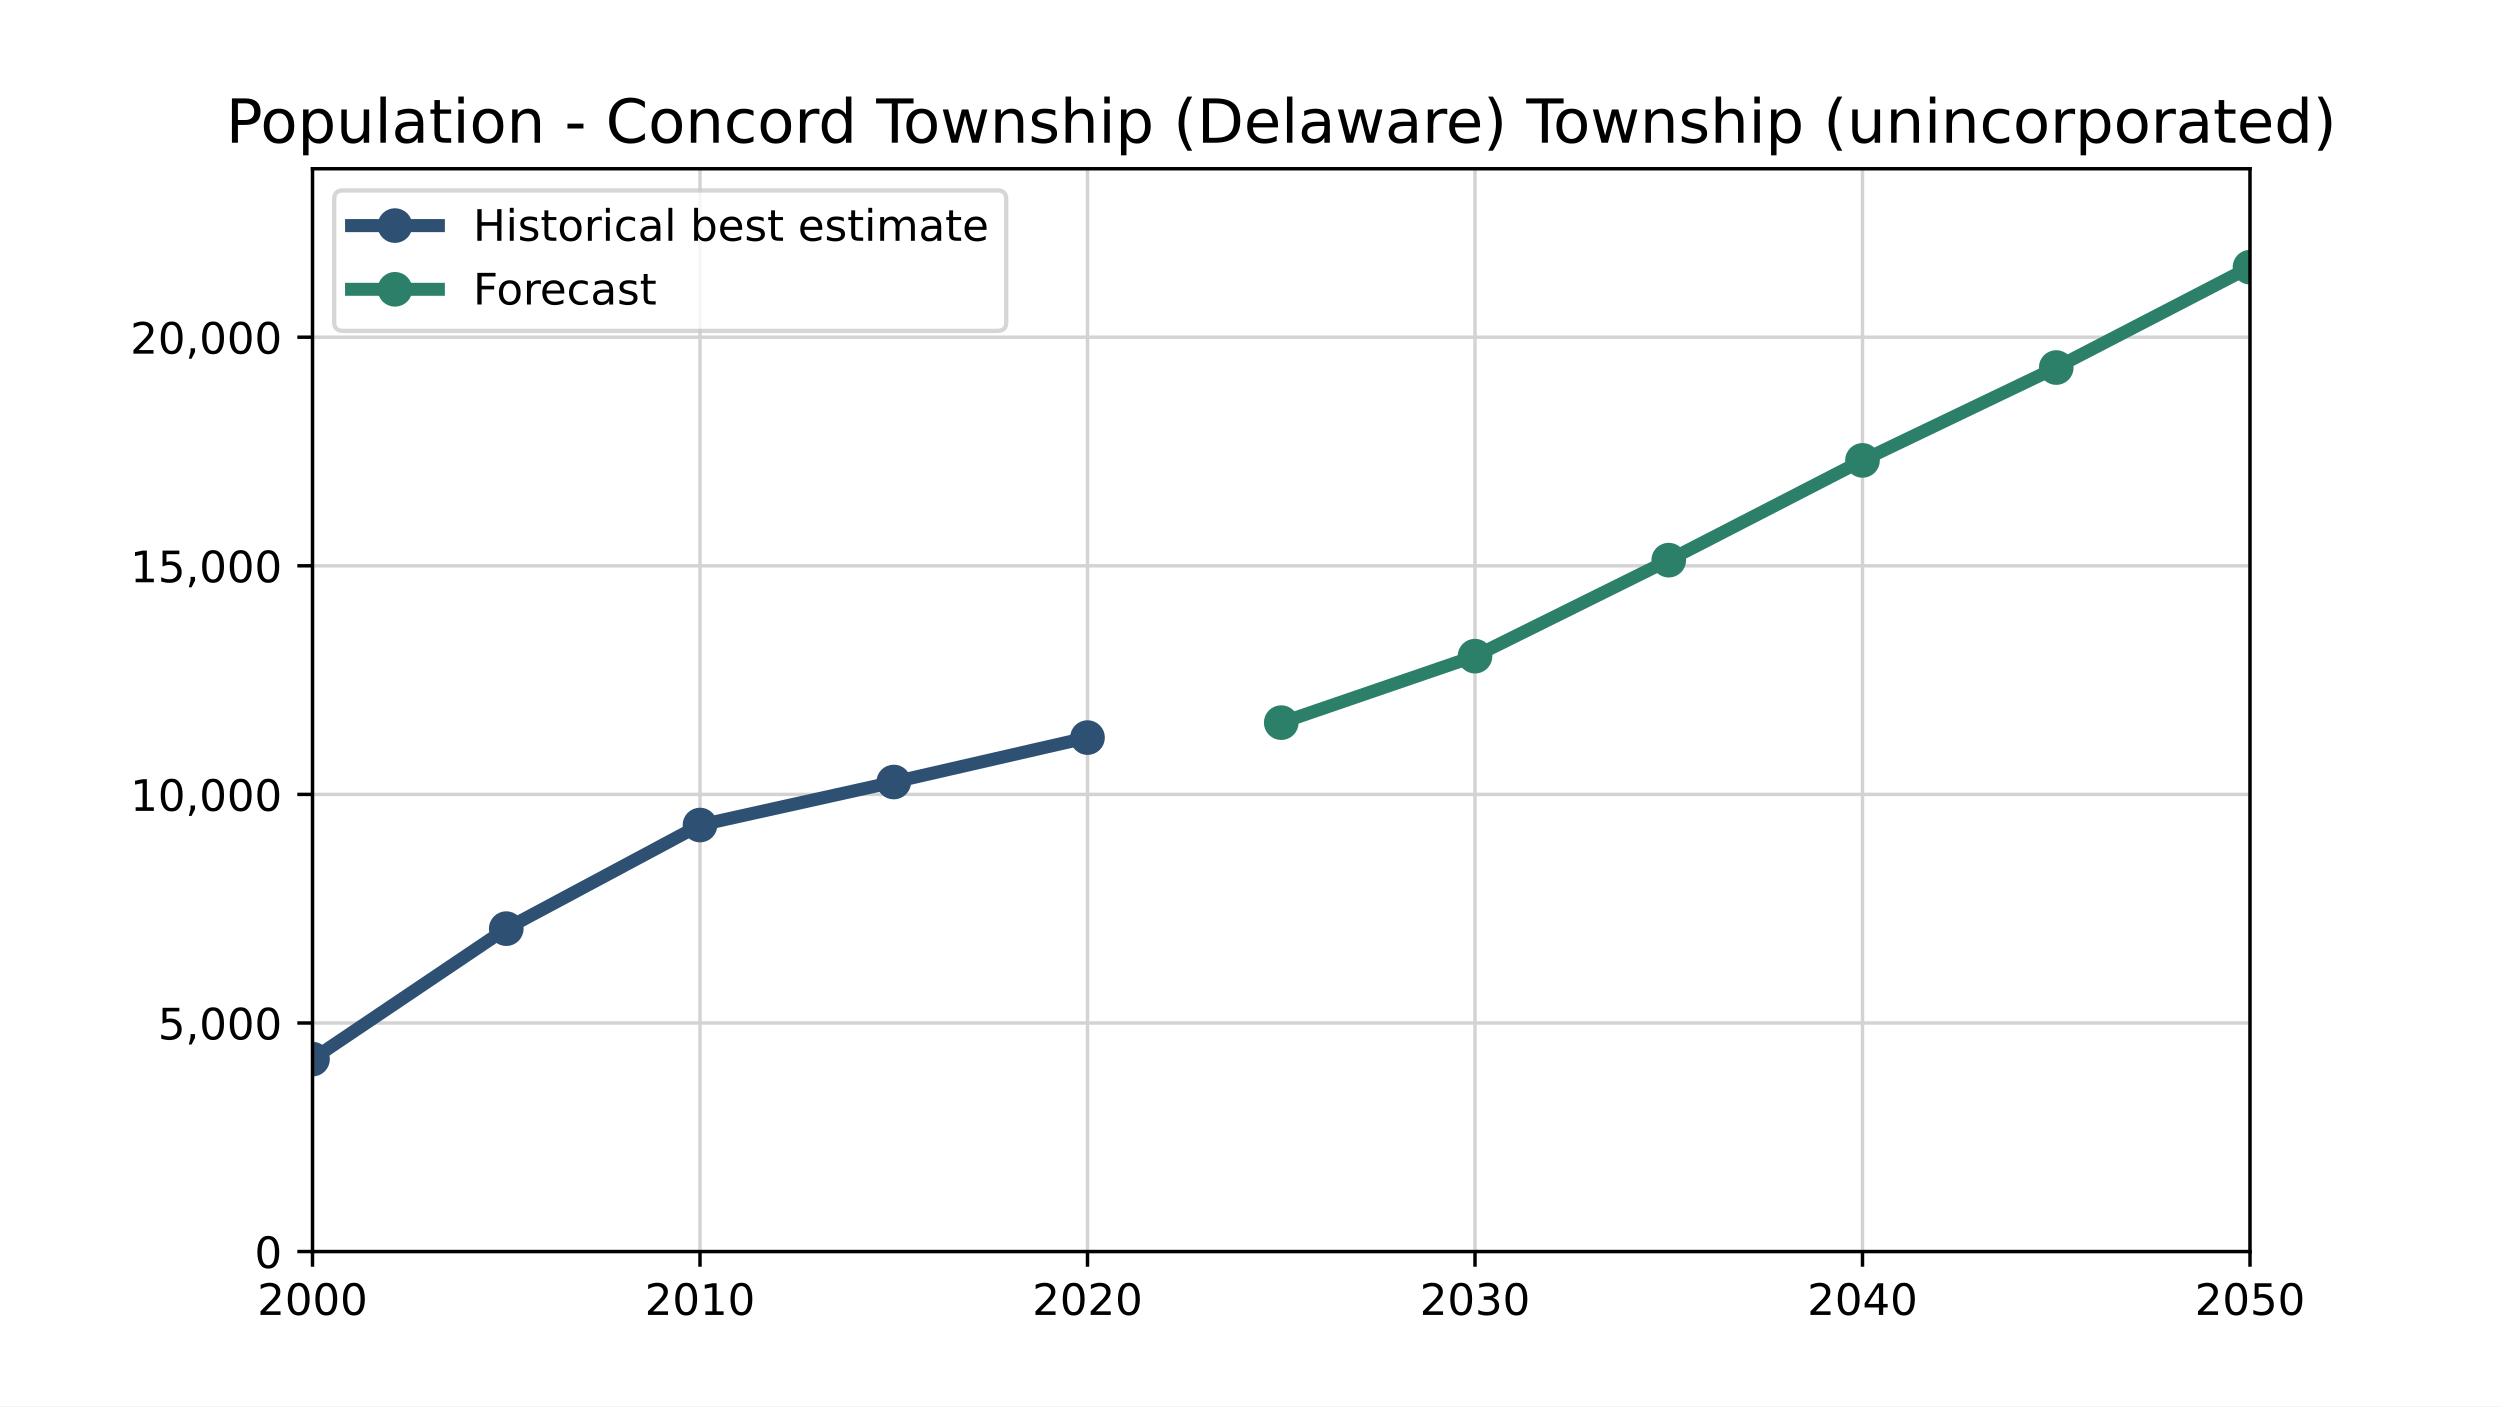
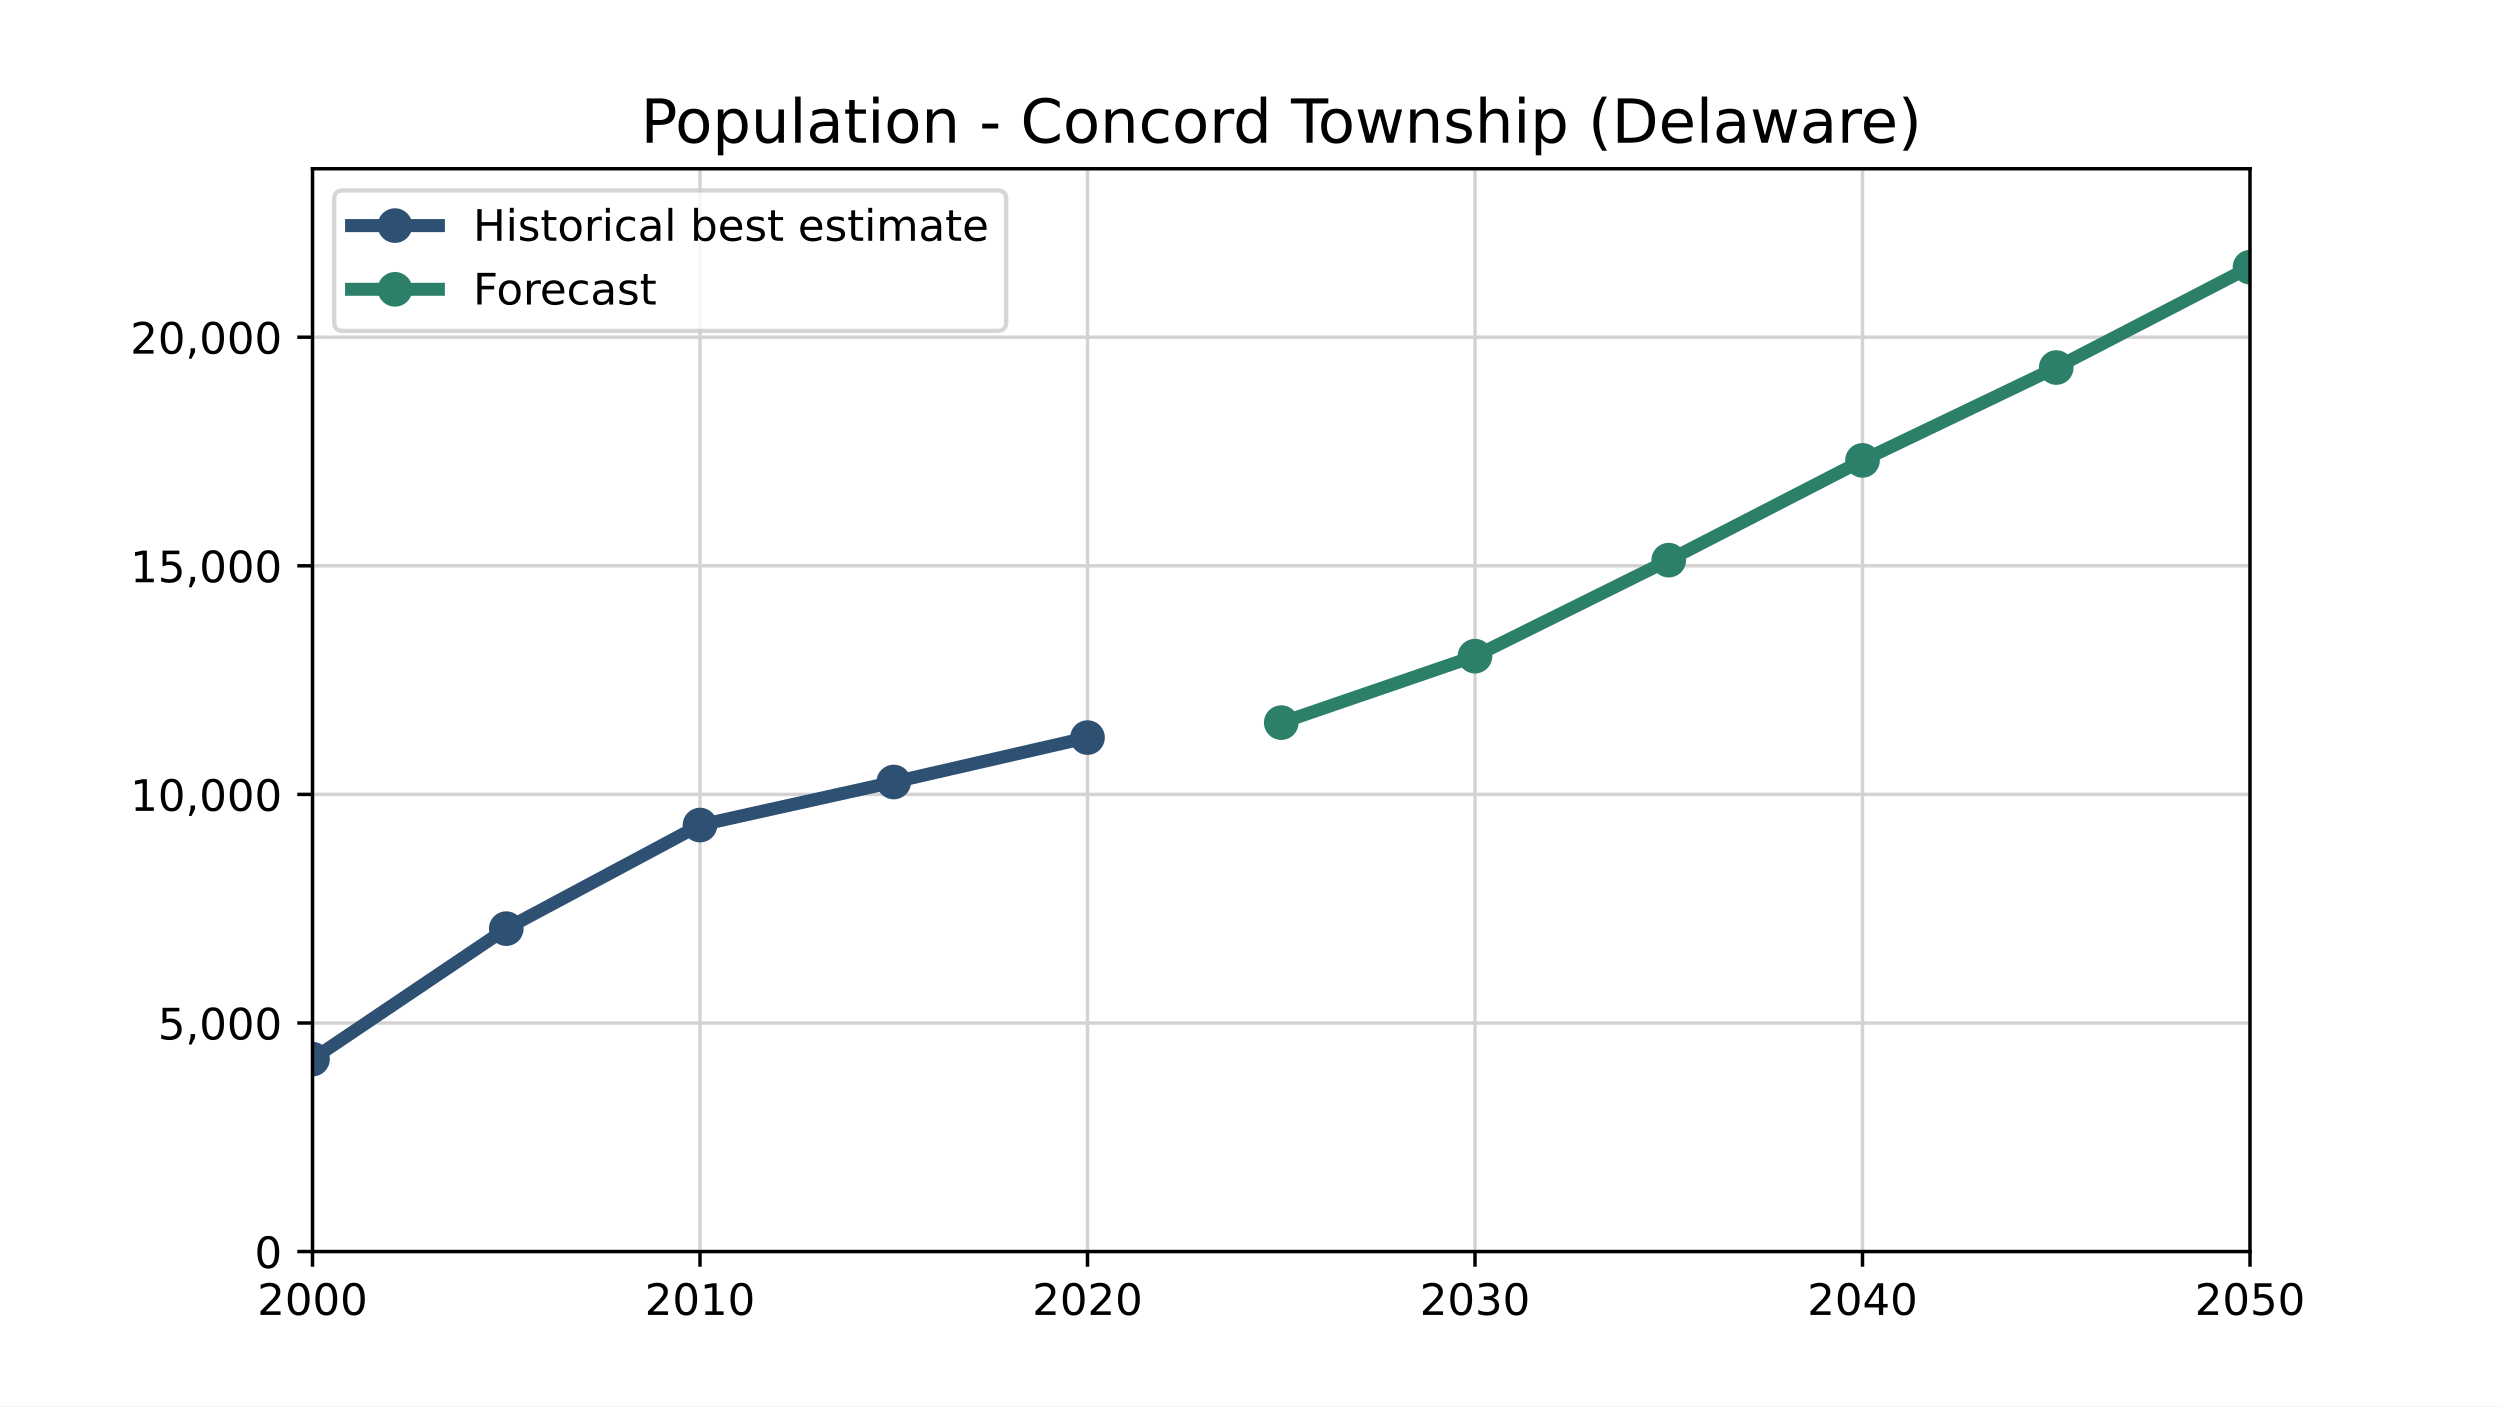
<svg xmlns="http://www.w3.org/2000/svg" xmlns:xlink="http://www.w3.org/1999/xlink" width="576pt" height="324pt" viewBox="0 0 576 324" version="1.1">
  <defs>
    <style type="text/css">*{stroke-linejoin: round; stroke-linecap: butt}</style>
  </defs>
  <g id="figure_1">
    <g id="patch_1">
      <path d="M 0 324  L 576 324  L 576 0  L 0 0  z " style="fill: #ffffff" />
    </g>
    <g id="axes_1">
      <g id="patch_2">
        <path d="M 72 288.36  L 518.4 288.36  L 518.4 38.88  L 72 38.88  z " style="fill: #ffffff" />
      </g>
      <g id="matplotlib.axis_1">
        <g id="xtick_1">
          <g id="line2d_1">
-             <path d="M 72 288.36  L 72 38.88  " clip-path="url(#pab19ec7bc7)" style="fill: none; stroke: #d3d3d3; stroke-width: 0.8; stroke-linecap: square" />
+             <path d="M 72 288.36  L 72 38.88  " clip-path="url(#p47a23d0a41)" style="fill: none; stroke: #d3d3d3; stroke-width: 0.8; stroke-linecap: square" />
          </g>
          <g id="line2d_2">
            <defs>
-               <path id="m37a3b37e41" d="M 0 0  L 0 3.5  " style="stroke: #000000; stroke-width: 0.8" />
+               <path id="ma33b08e1dc" d="M 0 0  L 0 3.5  " style="stroke: #000000; stroke-width: 0.8" />
            </defs>
            <g>
-               <use xlink:href="#m37a3b37e41" x="72" y="288.36" style="stroke: #000000; stroke-width: 0.8" />
+               <use xlink:href="#ma33b08e1dc" x="72" y="288.36" style="stroke: #000000; stroke-width: 0.8" />
            </g>
          </g>
          <g id="text_1">
            <g transform="translate(59.275 302.9584) scale(0.1 -0.1)">
              <defs>
                <path id="DejaVuSans-32" d="M 1228 531  L 3431 531  L 3431 0  L 469 0  L 469 531  Q 828 903 1448 1529  Q 2069 2156 2228 2338  Q 2531 2678 2651 2914  Q 2772 3150 2772 3378  Q 2772 3750 2511 3984  Q 2250 4219 1831 4219  Q 1534 4219 1204 4116  Q 875 4013 500 3803  L 500 4441  Q 881 4594 1212 4672  Q 1544 4750 1819 4750  Q 2544 4750 2975 4387  Q 3406 4025 3406 3419  Q 3406 3131 3298 2873  Q 3191 2616 2906 2266  Q 2828 2175 2409 1742  Q 1991 1309 1228 531  z " transform="scale(0.015625)" />
                <path id="DejaVuSans-30" d="M 2034 4250  Q 1547 4250 1301 3770  Q 1056 3291 1056 2328  Q 1056 1369 1301 889  Q 1547 409 2034 409  Q 2525 409 2770 889  Q 3016 1369 3016 2328  Q 3016 3291 2770 3770  Q 2525 4250 2034 4250  z M 2034 4750  Q 2819 4750 3233 4129  Q 3647 3509 3647 2328  Q 3647 1150 3233 529  Q 2819 -91 2034 -91  Q 1250 -91 836 529  Q 422 1150 422 2328  Q 422 3509 836 4129  Q 1250 4750 2034 4750  z " transform="scale(0.015625)" />
              </defs>
              <use xlink:href="#DejaVuSans-32" />
              <use xlink:href="#DejaVuSans-30" transform="translate(63.62305 0)" />
              <use xlink:href="#DejaVuSans-30" transform="translate(127.2461 0)" />
              <use xlink:href="#DejaVuSans-30" transform="translate(190.8691 0)" />
            </g>
          </g>
        </g>
        <g id="xtick_2">
          <g id="line2d_3">
-             <path d="M 161.28 288.36  L 161.28 38.88  " clip-path="url(#pab19ec7bc7)" style="fill: none; stroke: #d3d3d3; stroke-width: 0.8; stroke-linecap: square" />
+             <path d="M 161.28 288.36  L 161.28 38.88  " clip-path="url(#p47a23d0a41)" style="fill: none; stroke: #d3d3d3; stroke-width: 0.8; stroke-linecap: square" />
          </g>
          <g id="line2d_4">
            <g>
-               <use xlink:href="#m37a3b37e41" x="161.28" y="288.36" style="stroke: #000000; stroke-width: 0.8" />
+               <use xlink:href="#ma33b08e1dc" x="161.28" y="288.36" style="stroke: #000000; stroke-width: 0.8" />
            </g>
          </g>
          <g id="text_2">
            <g transform="translate(148.555 302.9584) scale(0.1 -0.1)">
              <defs>
                <path id="DejaVuSans-31" d="M 794 531  L 1825 531  L 1825 4091  L 703 3866  L 703 4441  L 1819 4666  L 2450 4666  L 2450 531  L 3481 531  L 3481 0  L 794 0  L 794 531  z " transform="scale(0.015625)" />
              </defs>
              <use xlink:href="#DejaVuSans-32" />
              <use xlink:href="#DejaVuSans-30" transform="translate(63.62305 0)" />
              <use xlink:href="#DejaVuSans-31" transform="translate(127.2461 0)" />
              <use xlink:href="#DejaVuSans-30" transform="translate(190.8691 0)" />
            </g>
          </g>
        </g>
        <g id="xtick_3">
          <g id="line2d_5">
-             <path d="M 250.56 288.36  L 250.56 38.88  " clip-path="url(#pab19ec7bc7)" style="fill: none; stroke: #d3d3d3; stroke-width: 0.8; stroke-linecap: square" />
+             <path d="M 250.56 288.36  L 250.56 38.88  " clip-path="url(#p47a23d0a41)" style="fill: none; stroke: #d3d3d3; stroke-width: 0.8; stroke-linecap: square" />
          </g>
          <g id="line2d_6">
            <g>
-               <use xlink:href="#m37a3b37e41" x="250.56" y="288.36" style="stroke: #000000; stroke-width: 0.8" />
+               <use xlink:href="#ma33b08e1dc" x="250.56" y="288.36" style="stroke: #000000; stroke-width: 0.8" />
            </g>
          </g>
          <g id="text_3">
            <g transform="translate(237.835 302.9584) scale(0.1 -0.1)">
              <use xlink:href="#DejaVuSans-32" />
              <use xlink:href="#DejaVuSans-30" transform="translate(63.62305 0)" />
              <use xlink:href="#DejaVuSans-32" transform="translate(127.2461 0)" />
              <use xlink:href="#DejaVuSans-30" transform="translate(190.8691 0)" />
            </g>
          </g>
        </g>
        <g id="xtick_4">
          <g id="line2d_7">
-             <path d="M 339.84 288.36  L 339.84 38.88  " clip-path="url(#pab19ec7bc7)" style="fill: none; stroke: #d3d3d3; stroke-width: 0.8; stroke-linecap: square" />
+             <path d="M 339.84 288.36  L 339.84 38.88  " clip-path="url(#p47a23d0a41)" style="fill: none; stroke: #d3d3d3; stroke-width: 0.8; stroke-linecap: square" />
          </g>
          <g id="line2d_8">
            <g>
-               <use xlink:href="#m37a3b37e41" x="339.84" y="288.36" style="stroke: #000000; stroke-width: 0.8" />
+               <use xlink:href="#ma33b08e1dc" x="339.84" y="288.36" style="stroke: #000000; stroke-width: 0.8" />
            </g>
          </g>
          <g id="text_4">
            <g transform="translate(327.115 302.9584) scale(0.1 -0.1)">
              <defs>
                <path id="DejaVuSans-33" d="M 2597 2516  Q 3050 2419 3304 2112  Q 3559 1806 3559 1356  Q 3559 666 3084 287  Q 2609 -91 1734 -91  Q 1441 -91 1130 -33  Q 819 25 488 141  L 488 750  Q 750 597 1062 519  Q 1375 441 1716 441  Q 2309 441 2620 675  Q 2931 909 2931 1356  Q 2931 1769 2642 2001  Q 2353 2234 1838 2234  L 1294 2234  L 1294 2753  L 1863 2753  Q 2328 2753 2575 2939  Q 2822 3125 2822 3475  Q 2822 3834 2567 4026  Q 2313 4219 1838 4219  Q 1578 4219 1281 4162  Q 984 4106 628 3988  L 628 4550  Q 988 4650 1302 4700  Q 1616 4750 1894 4750  Q 2613 4750 3031 4423  Q 3450 4097 3450 3541  Q 3450 3153 3228 2886  Q 3006 2619 2597 2516  z " transform="scale(0.015625)" />
              </defs>
              <use xlink:href="#DejaVuSans-32" />
              <use xlink:href="#DejaVuSans-30" transform="translate(63.62305 0)" />
              <use xlink:href="#DejaVuSans-33" transform="translate(127.2461 0)" />
              <use xlink:href="#DejaVuSans-30" transform="translate(190.8691 0)" />
            </g>
          </g>
        </g>
        <g id="xtick_5">
          <g id="line2d_9">
-             <path d="M 429.12 288.36  L 429.12 38.88  " clip-path="url(#pab19ec7bc7)" style="fill: none; stroke: #d3d3d3; stroke-width: 0.8; stroke-linecap: square" />
+             <path d="M 429.12 288.36  L 429.12 38.88  " clip-path="url(#p47a23d0a41)" style="fill: none; stroke: #d3d3d3; stroke-width: 0.8; stroke-linecap: square" />
          </g>
          <g id="line2d_10">
            <g>
-               <use xlink:href="#m37a3b37e41" x="429.12" y="288.36" style="stroke: #000000; stroke-width: 0.8" />
+               <use xlink:href="#ma33b08e1dc" x="429.12" y="288.36" style="stroke: #000000; stroke-width: 0.8" />
            </g>
          </g>
          <g id="text_5">
            <g transform="translate(416.395 302.9584) scale(0.1 -0.1)">
              <defs>
                <path id="DejaVuSans-34" d="M 2419 4116  L 825 1625  L 2419 1625  L 2419 4116  z M 2253 4666  L 3047 4666  L 3047 1625  L 3713 1625  L 3713 1100  L 3047 1100  L 3047 0  L 2419 0  L 2419 1100  L 313 1100  L 313 1709  L 2253 4666  z " transform="scale(0.015625)" />
              </defs>
              <use xlink:href="#DejaVuSans-32" />
              <use xlink:href="#DejaVuSans-30" transform="translate(63.62305 0)" />
              <use xlink:href="#DejaVuSans-34" transform="translate(127.2461 0)" />
              <use xlink:href="#DejaVuSans-30" transform="translate(190.8691 0)" />
            </g>
          </g>
        </g>
        <g id="xtick_6">
          <g id="line2d_11">
-             <path d="M 518.4 288.36  L 518.4 38.88  " clip-path="url(#pab19ec7bc7)" style="fill: none; stroke: #d3d3d3; stroke-width: 0.8; stroke-linecap: square" />
+             <path d="M 518.4 288.36  L 518.4 38.88  " clip-path="url(#p47a23d0a41)" style="fill: none; stroke: #d3d3d3; stroke-width: 0.8; stroke-linecap: square" />
          </g>
          <g id="line2d_12">
            <g>
-               <use xlink:href="#m37a3b37e41" x="518.4" y="288.36" style="stroke: #000000; stroke-width: 0.8" />
+               <use xlink:href="#ma33b08e1dc" x="518.4" y="288.36" style="stroke: #000000; stroke-width: 0.8" />
            </g>
          </g>
          <g id="text_6">
            <g transform="translate(505.675 302.9584) scale(0.1 -0.1)">
              <defs>
                <path id="DejaVuSans-35" d="M 691 4666  L 3169 4666  L 3169 4134  L 1269 4134  L 1269 2991  Q 1406 3038 1543 3061  Q 1681 3084 1819 3084  Q 2600 3084 3056 2656  Q 3513 2228 3513 1497  Q 3513 744 3044 326  Q 2575 -91 1722 -91  Q 1428 -91 1123 -41  Q 819 9 494 109  L 494 744  Q 775 591 1075 516  Q 1375 441 1709 441  Q 2250 441 2565 725  Q 2881 1009 2881 1497  Q 2881 1984 2565 2268  Q 2250 2553 1709 2553  Q 1456 2553 1204 2497  Q 953 2441 691 2322  L 691 4666  z " transform="scale(0.015625)" />
              </defs>
              <use xlink:href="#DejaVuSans-32" />
              <use xlink:href="#DejaVuSans-30" transform="translate(63.62305 0)" />
              <use xlink:href="#DejaVuSans-35" transform="translate(127.2461 0)" />
              <use xlink:href="#DejaVuSans-30" transform="translate(190.8691 0)" />
            </g>
          </g>
        </g>
      </g>
      <g id="matplotlib.axis_2">
        <g id="ytick_1">
          <g id="line2d_13">
-             <path d="M 72 288.36  L 518.4 288.36  " clip-path="url(#pab19ec7bc7)" style="fill: none; stroke: #d3d3d3; stroke-width: 0.8; stroke-linecap: square" />
+             <path d="M 72 288.36  L 518.4 288.36  " clip-path="url(#p47a23d0a41)" style="fill: none; stroke: #d3d3d3; stroke-width: 0.8; stroke-linecap: square" />
          </g>
          <g id="line2d_14">
            <defs>
-               <path id="m837b26aa03" d="M 0 0  L -3.5 0  " style="stroke: #000000; stroke-width: 0.8" />
+               <path id="m4ecf65d1ee" d="M 0 0  L -3.5 0  " style="stroke: #000000; stroke-width: 0.8" />
            </defs>
            <g>
-               <use xlink:href="#m837b26aa03" x="72" y="288.36" style="stroke: #000000; stroke-width: 0.8" />
+               <use xlink:href="#m4ecf65d1ee" x="72" y="288.36" style="stroke: #000000; stroke-width: 0.8" />
            </g>
          </g>
          <g id="text_7">
            <g transform="translate(58.6375 292.1592) scale(0.1 -0.1)">
              <use xlink:href="#DejaVuSans-30" />
            </g>
          </g>
        </g>
        <g id="ytick_2">
          <g id="line2d_15">
-             <path d="M 72 235.692  L 518.4 235.692  " clip-path="url(#pab19ec7bc7)" style="fill: none; stroke: #d3d3d3; stroke-width: 0.8; stroke-linecap: square" />
+             <path d="M 72 235.692  L 518.4 235.692  " clip-path="url(#p47a23d0a41)" style="fill: none; stroke: #d3d3d3; stroke-width: 0.8; stroke-linecap: square" />
          </g>
          <g id="line2d_16">
            <g>
-               <use xlink:href="#m837b26aa03" x="72" y="235.692" style="stroke: #000000; stroke-width: 0.8" />
+               <use xlink:href="#m4ecf65d1ee" x="72" y="235.692" style="stroke: #000000; stroke-width: 0.8" />
            </g>
          </g>
          <g id="text_8">
            <g transform="translate(36.37188 239.491) scale(0.1 -0.1)">
              <defs>
                <path id="DejaVuSans-2c" d="M 750 794  L 1409 794  L 1409 256  L 897 -744  L 494 -744  L 750 256  L 750 794  z " transform="scale(0.015625)" />
              </defs>
              <use xlink:href="#DejaVuSans-35" />
              <use xlink:href="#DejaVuSans-2c" transform="translate(63.62305 0)" />
              <use xlink:href="#DejaVuSans-30" transform="translate(95.41016 0)" />
              <use xlink:href="#DejaVuSans-30" transform="translate(159.0332 0)" />
              <use xlink:href="#DejaVuSans-30" transform="translate(222.6562 0)" />
            </g>
          </g>
        </g>
        <g id="ytick_3">
          <g id="line2d_17">
-             <path d="M 72 183.024  L 518.4 183.024  " clip-path="url(#pab19ec7bc7)" style="fill: none; stroke: #d3d3d3; stroke-width: 0.8; stroke-linecap: square" />
+             <path d="M 72 183.024  L 518.4 183.024  " clip-path="url(#p47a23d0a41)" style="fill: none; stroke: #d3d3d3; stroke-width: 0.8; stroke-linecap: square" />
          </g>
          <g id="line2d_18">
            <g>
-               <use xlink:href="#m837b26aa03" x="72" y="183.024" style="stroke: #000000; stroke-width: 0.8" />
+               <use xlink:href="#m4ecf65d1ee" x="72" y="183.024" style="stroke: #000000; stroke-width: 0.8" />
            </g>
          </g>
          <g id="text_9">
            <g transform="translate(30.00937 186.8227) scale(0.1 -0.1)">
              <use xlink:href="#DejaVuSans-31" />
              <use xlink:href="#DejaVuSans-30" transform="translate(63.62305 0)" />
              <use xlink:href="#DejaVuSans-2c" transform="translate(127.2461 0)" />
              <use xlink:href="#DejaVuSans-30" transform="translate(159.0332 0)" />
              <use xlink:href="#DejaVuSans-30" transform="translate(222.6562 0)" />
              <use xlink:href="#DejaVuSans-30" transform="translate(286.2793 0)" />
            </g>
          </g>
        </g>
        <g id="ytick_4">
          <g id="line2d_19">
-             <path d="M 72 130.355  L 518.4 130.355  " clip-path="url(#pab19ec7bc7)" style="fill: none; stroke: #d3d3d3; stroke-width: 0.8; stroke-linecap: square" />
+             <path d="M 72 130.355  L 518.4 130.355  " clip-path="url(#p47a23d0a41)" style="fill: none; stroke: #d3d3d3; stroke-width: 0.8; stroke-linecap: square" />
          </g>
          <g id="line2d_20">
            <g>
-               <use xlink:href="#m837b26aa03" x="72" y="130.355" style="stroke: #000000; stroke-width: 0.8" />
+               <use xlink:href="#m4ecf65d1ee" x="72" y="130.355" style="stroke: #000000; stroke-width: 0.8" />
            </g>
          </g>
          <g id="text_10">
            <g transform="translate(30.00937 134.1545) scale(0.1 -0.1)">
              <use xlink:href="#DejaVuSans-31" />
              <use xlink:href="#DejaVuSans-35" transform="translate(63.62305 0)" />
              <use xlink:href="#DejaVuSans-2c" transform="translate(127.2461 0)" />
              <use xlink:href="#DejaVuSans-30" transform="translate(159.0332 0)" />
              <use xlink:href="#DejaVuSans-30" transform="translate(222.6562 0)" />
              <use xlink:href="#DejaVuSans-30" transform="translate(286.2793 0)" />
            </g>
          </g>
        </g>
        <g id="ytick_5">
          <g id="line2d_21">
-             <path d="M 72 77.687  L 518.4 77.687  " clip-path="url(#pab19ec7bc7)" style="fill: none; stroke: #d3d3d3; stroke-width: 0.8; stroke-linecap: square" />
+             <path d="M 72 77.687  L 518.4 77.687  " clip-path="url(#p47a23d0a41)" style="fill: none; stroke: #d3d3d3; stroke-width: 0.8; stroke-linecap: square" />
          </g>
          <g id="line2d_22">
            <g>
-               <use xlink:href="#m837b26aa03" x="72" y="77.687" style="stroke: #000000; stroke-width: 0.8" />
+               <use xlink:href="#m4ecf65d1ee" x="72" y="77.687" style="stroke: #000000; stroke-width: 0.8" />
            </g>
          </g>
          <g id="text_11">
            <g transform="translate(30.00937 81.48624) scale(0.1 -0.1)">
              <use xlink:href="#DejaVuSans-32" />
              <use xlink:href="#DejaVuSans-30" transform="translate(63.62305 0)" />
              <use xlink:href="#DejaVuSans-2c" transform="translate(127.2461 0)" />
              <use xlink:href="#DejaVuSans-30" transform="translate(159.0332 0)" />
              <use xlink:href="#DejaVuSans-30" transform="translate(222.6562 0)" />
              <use xlink:href="#DejaVuSans-30" transform="translate(286.2793 0)" />
            </g>
          </g>
        </g>
      </g>
      <g id="line2d_23">
-         <path d="M 72 244.024  L 116.64 213.961  L 161.28 190.092  L 205.92 180.179  L 250.56 169.941  " clip-path="url(#pab19ec7bc7)" style="fill: none; stroke: #2e5072; stroke-width: 3; stroke-linecap: square" />
+         <path d="M 72 244.024  L 116.64 213.961  L 161.28 190.092  L 205.92 180.179  L 250.56 169.941  " clip-path="url(#p47a23d0a41)" style="fill: none; stroke: #2e5072; stroke-width: 3; stroke-linecap: square" />
        <defs>
-           <path id="md5e7bc0ac7" d="M 0 3.5  C 0.928 3.5 1.819 3.131 2.475 2.475  C 3.131 1.819 3.5 0.928 3.5 0  C 3.5 -0.928 3.131 -1.819 2.475 -2.475  C 1.819 -3.131 0.928 -3.5 0 -3.5  C -0.928 -3.5 -1.819 -3.131 -2.475 -2.475  C -3.131 -1.819 -3.5 -0.928 -3.5 0  C -3.5 0.928 -3.131 1.819 -2.475 2.475  C -1.819 3.131 -0.928 3.5 0 3.5  z " style="stroke: #2e5072" />
+           <path id="m87c37aa85b" d="M 0 3.5  C 0.928 3.5 1.819 3.131 2.475 2.475  C 3.131 1.819 3.5 0.928 3.5 0  C 3.5 -0.928 3.131 -1.819 2.475 -2.475  C 1.819 -3.131 0.928 -3.5 0 -3.5  C -0.928 -3.5 -1.819 -3.131 -2.475 -2.475  C -3.131 -1.819 -3.5 -0.928 -3.5 0  C -3.5 0.928 -3.131 1.819 -2.475 2.475  C -1.819 3.131 -0.928 3.5 0 3.5  z " style="stroke: #2e5072" />
        </defs>
-         <g clip-path="url(#pab19ec7bc7)">
-           <use xlink:href="#md5e7bc0ac7" x="72" y="244.024" style="fill: #2e5072; stroke: #2e5072" />
-           <use xlink:href="#md5e7bc0ac7" x="116.64" y="213.961" style="fill: #2e5072; stroke: #2e5072" />
-           <use xlink:href="#md5e7bc0ac7" x="161.28" y="190.092" style="fill: #2e5072; stroke: #2e5072" />
-           <use xlink:href="#md5e7bc0ac7" x="205.92" y="180.179" style="fill: #2e5072; stroke: #2e5072" />
-           <use xlink:href="#md5e7bc0ac7" x="250.56" y="169.941" style="fill: #2e5072; stroke: #2e5072" />
+         <g clip-path="url(#p47a23d0a41)">
+           <use xlink:href="#m87c37aa85b" x="72" y="244.024" style="fill: #2e5072; stroke: #2e5072" />
+           <use xlink:href="#m87c37aa85b" x="116.64" y="213.961" style="fill: #2e5072; stroke: #2e5072" />
+           <use xlink:href="#m87c37aa85b" x="161.28" y="190.092" style="fill: #2e5072; stroke: #2e5072" />
+           <use xlink:href="#m87c37aa85b" x="205.92" y="180.179" style="fill: #2e5072; stroke: #2e5072" />
+           <use xlink:href="#m87c37aa85b" x="250.56" y="169.941" style="fill: #2e5072; stroke: #2e5072" />
        </g>
      </g>
      <g id="line2d_24">
-         <path d="M 295.2 166.496  L 339.84 151.18  L 384.48 129.06  L 429.12 106.075  L 473.76 84.681  L 518.4 61.56  " clip-path="url(#pab19ec7bc7)" style="fill: none; stroke: #2c7f68; stroke-width: 3; stroke-linecap: square" />
+         <path d="M 295.2 166.496  L 339.84 151.18  L 384.48 129.06  L 429.12 106.075  L 473.76 84.681  L 518.4 61.56  " clip-path="url(#p47a23d0a41)" style="fill: none; stroke: #2c7f68; stroke-width: 3; stroke-linecap: square" />
        <defs>
-           <path id="madf0619a6c" d="M 0 3.5  C 0.928 3.5 1.819 3.131 2.475 2.475  C 3.131 1.819 3.5 0.928 3.5 0  C 3.5 -0.928 3.131 -1.819 2.475 -2.475  C 1.819 -3.131 0.928 -3.5 0 -3.5  C -0.928 -3.5 -1.819 -3.131 -2.475 -2.475  C -3.131 -1.819 -3.5 -0.928 -3.5 0  C -3.5 0.928 -3.131 1.819 -2.475 2.475  C -1.819 3.131 -0.928 3.5 0 3.5  z " style="stroke: #2c7f68" />
+           <path id="me59ad4a8e6" d="M 0 3.5  C 0.928 3.5 1.819 3.131 2.475 2.475  C 3.131 1.819 3.5 0.928 3.5 0  C 3.5 -0.928 3.131 -1.819 2.475 -2.475  C 1.819 -3.131 0.928 -3.5 0 -3.5  C -0.928 -3.5 -1.819 -3.131 -2.475 -2.475  C -3.131 -1.819 -3.5 -0.928 -3.5 0  C -3.5 0.928 -3.131 1.819 -2.475 2.475  C -1.819 3.131 -0.928 3.5 0 3.5  z " style="stroke: #2c7f68" />
        </defs>
-         <g clip-path="url(#pab19ec7bc7)">
-           <use xlink:href="#madf0619a6c" x="295.2" y="166.496" style="fill: #2c7f68; stroke: #2c7f68" />
-           <use xlink:href="#madf0619a6c" x="339.84" y="151.18" style="fill: #2c7f68; stroke: #2c7f68" />
-           <use xlink:href="#madf0619a6c" x="384.48" y="129.06" style="fill: #2c7f68; stroke: #2c7f68" />
-           <use xlink:href="#madf0619a6c" x="429.12" y="106.075" style="fill: #2c7f68; stroke: #2c7f68" />
-           <use xlink:href="#madf0619a6c" x="473.76" y="84.681" style="fill: #2c7f68; stroke: #2c7f68" />
-           <use xlink:href="#madf0619a6c" x="518.4" y="61.56" style="fill: #2c7f68; stroke: #2c7f68" />
+         <g clip-path="url(#p47a23d0a41)">
+           <use xlink:href="#me59ad4a8e6" x="295.2" y="166.496" style="fill: #2c7f68; stroke: #2c7f68" />
+           <use xlink:href="#me59ad4a8e6" x="339.84" y="151.18" style="fill: #2c7f68; stroke: #2c7f68" />
+           <use xlink:href="#me59ad4a8e6" x="384.48" y="129.06" style="fill: #2c7f68; stroke: #2c7f68" />
+           <use xlink:href="#me59ad4a8e6" x="429.12" y="106.075" style="fill: #2c7f68; stroke: #2c7f68" />
+           <use xlink:href="#me59ad4a8e6" x="473.76" y="84.681" style="fill: #2c7f68; stroke: #2c7f68" />
+           <use xlink:href="#me59ad4a8e6" x="518.4" y="61.56" style="fill: #2c7f68; stroke: #2c7f68" />
        </g>
      </g>
      <g id="patch_3">
        <path d="M 72 288.36  L 72 38.88  " style="fill: none; stroke: #000000; stroke-width: 0.8; stroke-linejoin: miter; stroke-linecap: square" />
      </g>
      <g id="patch_4">
        <path d="M 518.4 288.36  L 518.4 38.88  " style="fill: none; stroke: #000000; stroke-width: 0.8; stroke-linejoin: miter; stroke-linecap: square" />
      </g>
      <g id="patch_5">
        <path d="M 72 288.36  L 518.4 288.36  " style="fill: none; stroke: #000000; stroke-width: 0.8; stroke-linejoin: miter; stroke-linecap: square" />
      </g>
      <g id="patch_6">
        <path d="M 72 38.88  L 518.4 38.88  " style="fill: none; stroke: #000000; stroke-width: 0.8; stroke-linejoin: miter; stroke-linecap: square" />
      </g>
      <g id="text_12">
-         <g transform="translate(52.06266 32.88) scale(0.14 -0.14)">
+         <g transform="translate(147.628 32.88) scale(0.14 -0.14)">
          <defs>
            <path id="DejaVuSans-50" d="M 1259 4147  L 1259 2394  L 2053 2394  Q 2494 2394 2734 2622  Q 2975 2850 2975 3272  Q 2975 3691 2734 3919  Q 2494 4147 2053 4147  L 1259 4147  z M 628 4666  L 2053 4666  Q 2838 4666 3239 4311  Q 3641 3956 3641 3272  Q 3641 2581 3239 2228  Q 2838 1875 2053 1875  L 1259 1875  L 1259 0  L 628 0  L 628 4666  z " transform="scale(0.015625)" />
            <path id="DejaVuSans-6f" d="M 1959 3097  Q 1497 3097 1228 2736  Q 959 2375 959 1747  Q 959 1119 1226 758  Q 1494 397 1959 397  Q 2419 397 2687 759  Q 2956 1122 2956 1747  Q 2956 2369 2687 2733  Q 2419 3097 1959 3097  z M 1959 3584  Q 2709 3584 3137 3096  Q 3566 2609 3566 1747  Q 3566 888 3137 398  Q 2709 -91 1959 -91  Q 1206 -91 779 398  Q 353 888 353 1747  Q 353 2609 779 3096  Q 1206 3584 1959 3584  z " transform="scale(0.015625)" />
            <path id="DejaVuSans-70" d="M 1159 525  L 1159 -1331  L 581 -1331  L 581 3500  L 1159 3500  L 1159 2969  Q 1341 3281 1617 3432  Q 1894 3584 2278 3584  Q 2916 3584 3314 3078  Q 3713 2572 3713 1747  Q 3713 922 3314 415  Q 2916 -91 2278 -91  Q 1894 -91 1617 61  Q 1341 213 1159 525  z M 3116 1747  Q 3116 2381 2855 2742  Q 2594 3103 2138 3103  Q 1681 3103 1420 2742  Q 1159 2381 1159 1747  Q 1159 1113 1420 752  Q 1681 391 2138 391  Q 2594 391 2855 752  Q 3116 1113 3116 1747  z " transform="scale(0.015625)" />
            <path id="DejaVuSans-75" d="M 544 1381  L 544 3500  L 1119 3500  L 1119 1403  Q 1119 906 1312 657  Q 1506 409 1894 409  Q 2359 409 2629 706  Q 2900 1003 2900 1516  L 2900 3500  L 3475 3500  L 3475 0  L 2900 0  L 2900 538  Q 2691 219 2414 64  Q 2138 -91 1772 -91  Q 1169 -91 856 284  Q 544 659 544 1381  z M 1991 3584  L 1991 3584  z " transform="scale(0.015625)" />
            <path id="DejaVuSans-6c" d="M 603 4863  L 1178 4863  L 1178 0  L 603 0  L 603 4863  z " transform="scale(0.015625)" />
            <path id="DejaVuSans-61" d="M 2194 1759  Q 1497 1759 1228 1600  Q 959 1441 959 1056  Q 959 750 1161 570  Q 1363 391 1709 391  Q 2188 391 2477 730  Q 2766 1069 2766 1631  L 2766 1759  L 2194 1759  z M 3341 1997  L 3341 0  L 2766 0  L 2766 531  Q 2569 213 2275 61  Q 1981 -91 1556 -91  Q 1019 -91 701 211  Q 384 513 384 1019  Q 384 1609 779 1909  Q 1175 2209 1959 2209  L 2766 2209  L 2766 2266  Q 2766 2663 2505 2880  Q 2244 3097 1772 3097  Q 1472 3097 1187 3025  Q 903 2953 641 2809  L 641 3341  Q 956 3463 1253 3523  Q 1550 3584 1831 3584  Q 2591 3584 2966 3190  Q 3341 2797 3341 1997  z " transform="scale(0.015625)" />
            <path id="DejaVuSans-74" d="M 1172 4494  L 1172 3500  L 2356 3500  L 2356 3053  L 1172 3053  L 1172 1153  Q 1172 725 1289 603  Q 1406 481 1766 481  L 2356 481  L 2356 0  L 1766 0  Q 1100 0 847 248  Q 594 497 594 1153  L 594 3053  L 172 3053  L 172 3500  L 594 3500  L 594 4494  L 1172 4494  z " transform="scale(0.015625)" />
            <path id="DejaVuSans-69" d="M 603 3500  L 1178 3500  L 1178 0  L 603 0  L 603 3500  z M 603 4863  L 1178 4863  L 1178 4134  L 603 4134  L 603 4863  z " transform="scale(0.015625)" />
            <path id="DejaVuSans-6e" d="M 3513 2113  L 3513 0  L 2938 0  L 2938 2094  Q 2938 2591 2744 2837  Q 2550 3084 2163 3084  Q 1697 3084 1428 2787  Q 1159 2491 1159 1978  L 1159 0  L 581 0  L 581 3500  L 1159 3500  L 1159 2956  Q 1366 3272 1645 3428  Q 1925 3584 2291 3584  Q 2894 3584 3203 3211  Q 3513 2838 3513 2113  z " transform="scale(0.015625)" />
            <path id="DejaVuSans-20" transform="scale(0.015625)" />
            <path id="DejaVuSans-2d" d="M 313 2009  L 1997 2009  L 1997 1497  L 313 1497  L 313 2009  z " transform="scale(0.015625)" />
            <path id="DejaVuSans-43" d="M 4122 4306  L 4122 3641  Q 3803 3938 3442 4084  Q 3081 4231 2675 4231  Q 1875 4231 1450 3742  Q 1025 3253 1025 2328  Q 1025 1406 1450 917  Q 1875 428 2675 428  Q 3081 428 3442 575  Q 3803 722 4122 1019  L 4122 359  Q 3791 134 3420 21  Q 3050 -91 2638 -91  Q 1578 -91 968 557  Q 359 1206 359 2328  Q 359 3453 968 4101  Q 1578 4750 2638 4750  Q 3056 4750 3426 4639  Q 3797 4528 4122 4306  z " transform="scale(0.015625)" />
            <path id="DejaVuSans-63" d="M 3122 3366  L 3122 2828  Q 2878 2963 2633 3030  Q 2388 3097 2138 3097  Q 1578 3097 1268 2742  Q 959 2388 959 1747  Q 959 1106 1268 751  Q 1578 397 2138 397  Q 2388 397 2633 464  Q 2878 531 3122 666  L 3122 134  Q 2881 22 2623 -34  Q 2366 -91 2075 -91  Q 1284 -91 818 406  Q 353 903 353 1747  Q 353 2603 823 3093  Q 1294 3584 2113 3584  Q 2378 3584 2631 3529  Q 2884 3475 3122 3366  z " transform="scale(0.015625)" />
            <path id="DejaVuSans-72" d="M 2631 2963  Q 2534 3019 2420 3045  Q 2306 3072 2169 3072  Q 1681 3072 1420 2755  Q 1159 2438 1159 1844  L 1159 0  L 581 0  L 581 3500  L 1159 3500  L 1159 2956  Q 1341 3275 1631 3429  Q 1922 3584 2338 3584  Q 2397 3584 2469 3576  Q 2541 3569 2628 3553  L 2631 2963  z " transform="scale(0.015625)" />
            <path id="DejaVuSans-64" d="M 2906 2969  L 2906 4863  L 3481 4863  L 3481 0  L 2906 0  L 2906 525  Q 2725 213 2448 61  Q 2172 -91 1784 -91  Q 1150 -91 751 415  Q 353 922 353 1747  Q 353 2572 751 3078  Q 1150 3584 1784 3584  Q 2172 3584 2448 3432  Q 2725 3281 2906 2969  z M 947 1747  Q 947 1113 1208 752  Q 1469 391 1925 391  Q 2381 391 2643 752  Q 2906 1113 2906 1747  Q 2906 2381 2643 2742  Q 2381 3103 1925 3103  Q 1469 3103 1208 2742  Q 947 2381 947 1747  z " transform="scale(0.015625)" />
            <path id="DejaVuSans-54" d="M -19 4666  L 3928 4666  L 3928 4134  L 2272 4134  L 2272 0  L 1638 0  L 1638 4134  L -19 4134  L -19 4666  z " transform="scale(0.015625)" />
            <path id="DejaVuSans-77" d="M 269 3500  L 844 3500  L 1563 769  L 2278 3500  L 2956 3500  L 3675 769  L 4391 3500  L 4966 3500  L 4050 0  L 3372 0  L 2619 2869  L 1863 0  L 1184 0  L 269 3500  z " transform="scale(0.015625)" />
            <path id="DejaVuSans-73" d="M 2834 3397  L 2834 2853  Q 2591 2978 2328 3040  Q 2066 3103 1784 3103  Q 1356 3103 1142 2972  Q 928 2841 928 2578  Q 928 2378 1081 2264  Q 1234 2150 1697 2047  L 1894 2003  Q 2506 1872 2764 1633  Q 3022 1394 3022 966  Q 3022 478 2636 193  Q 2250 -91 1575 -91  Q 1294 -91 989 -36  Q 684 19 347 128  L 347 722  Q 666 556 975 473  Q 1284 391 1588 391  Q 1994 391 2212 530  Q 2431 669 2431 922  Q 2431 1156 2273 1281  Q 2116 1406 1581 1522  L 1381 1569  Q 847 1681 609 1914  Q 372 2147 372 2553  Q 372 3047 722 3315  Q 1072 3584 1716 3584  Q 2034 3584 2315 3537  Q 2597 3491 2834 3397  z " transform="scale(0.015625)" />
            <path id="DejaVuSans-68" d="M 3513 2113  L 3513 0  L 2938 0  L 2938 2094  Q 2938 2591 2744 2837  Q 2550 3084 2163 3084  Q 1697 3084 1428 2787  Q 1159 2491 1159 1978  L 1159 0  L 581 0  L 581 4863  L 1159 4863  L 1159 2956  Q 1366 3272 1645 3428  Q 1925 3584 2291 3584  Q 2894 3584 3203 3211  Q 3513 2838 3513 2113  z " transform="scale(0.015625)" />
            <path id="DejaVuSans-28" d="M 1984 4856  Q 1566 4138 1362 3434  Q 1159 2731 1159 2009  Q 1159 1288 1364 580  Q 1569 -128 1984 -844  L 1484 -844  Q 1016 -109 783 600  Q 550 1309 550 2009  Q 550 2706 781 3412  Q 1013 4119 1484 4856  L 1984 4856  z " transform="scale(0.015625)" />
            <path id="DejaVuSans-44" d="M 1259 4147  L 1259 519  L 2022 519  Q 2988 519 3436 956  Q 3884 1394 3884 2338  Q 3884 3275 3436 3711  Q 2988 4147 2022 4147  L 1259 4147  z M 628 4666  L 1925 4666  Q 3281 4666 3915 4102  Q 4550 3538 4550 2338  Q 4550 1131 3912 565  Q 3275 0 1925 0  L 628 0  L 628 4666  z " transform="scale(0.015625)" />
            <path id="DejaVuSans-65" d="M 3597 1894  L 3597 1613  L 953 1613  Q 991 1019 1311 708  Q 1631 397 2203 397  Q 2534 397 2845 478  Q 3156 559 3463 722  L 3463 178  Q 3153 47 2828 -22  Q 2503 -91 2169 -91  Q 1331 -91 842 396  Q 353 884 353 1716  Q 353 2575 817 3079  Q 1281 3584 2069 3584  Q 2775 3584 3186 3129  Q 3597 2675 3597 1894  z M 3022 2063  Q 3016 2534 2758 2815  Q 2500 3097 2075 3097  Q 1594 3097 1305 2825  Q 1016 2553 972 2059  L 3022 2063  z " transform="scale(0.015625)" />
            <path id="DejaVuSans-29" d="M 513 4856  L 1013 4856  Q 1481 4119 1714 3412  Q 1947 2706 1947 2009  Q 1947 1309 1714 600  Q 1481 -109 1013 -844  L 513 -844  Q 928 -128 1133 580  Q 1338 1288 1338 2009  Q 1338 2731 1133 3434  Q 928 4138 513 4856  z " transform="scale(0.015625)" />
          </defs>
          <use xlink:href="#DejaVuSans-50" />
          <use xlink:href="#DejaVuSans-6f" transform="translate(56.67773 0)" />
          <use xlink:href="#DejaVuSans-70" transform="translate(117.8594 0)" />
          <use xlink:href="#DejaVuSans-75" transform="translate(181.3359 0)" />
          <use xlink:href="#DejaVuSans-6c" transform="translate(244.7148 0)" />
          <use xlink:href="#DejaVuSans-61" transform="translate(272.498 0)" />
          <use xlink:href="#DejaVuSans-74" transform="translate(333.7773 0)" />
          <use xlink:href="#DejaVuSans-69" transform="translate(372.9863 0)" />
          <use xlink:href="#DejaVuSans-6f" transform="translate(400.7695 0)" />
          <use xlink:href="#DejaVuSans-6e" transform="translate(461.9512 0)" />
          <use xlink:href="#DejaVuSans-20" transform="translate(525.3301 0)" />
          <use xlink:href="#DejaVuSans-2d" transform="translate(557.1172 0)" />
          <use xlink:href="#DejaVuSans-20" transform="translate(593.2012 0)" />
          <use xlink:href="#DejaVuSans-43" transform="translate(624.9883 0)" />
          <use xlink:href="#DejaVuSans-6f" transform="translate(694.8125 0)" />
          <use xlink:href="#DejaVuSans-6e" transform="translate(755.9941 0)" />
          <use xlink:href="#DejaVuSans-63" transform="translate(819.373 0)" />
          <use xlink:href="#DejaVuSans-6f" transform="translate(874.3535 0)" />
          <use xlink:href="#DejaVuSans-72" transform="translate(935.5352 0)" />
          <use xlink:href="#DejaVuSans-64" transform="translate(974.8984 0)" />
          <use xlink:href="#DejaVuSans-20" transform="translate(1038.375 0)" />
          <use xlink:href="#DejaVuSans-54" transform="translate(1070.162 0)" />
          <use xlink:href="#DejaVuSans-6f" transform="translate(1114.246 0)" />
          <use xlink:href="#DejaVuSans-77" transform="translate(1175.428 0)" />
          <use xlink:href="#DejaVuSans-6e" transform="translate(1257.215 0)" />
          <use xlink:href="#DejaVuSans-73" transform="translate(1320.594 0)" />
          <use xlink:href="#DejaVuSans-68" transform="translate(1372.693 0)" />
          <use xlink:href="#DejaVuSans-69" transform="translate(1436.072 0)" />
          <use xlink:href="#DejaVuSans-70" transform="translate(1463.855 0)" />
          <use xlink:href="#DejaVuSans-20" transform="translate(1527.332 0)" />
          <use xlink:href="#DejaVuSans-28" transform="translate(1559.119 0)" />
          <use xlink:href="#DejaVuSans-44" transform="translate(1598.133 0)" />
          <use xlink:href="#DejaVuSans-65" transform="translate(1675.135 0)" />
          <use xlink:href="#DejaVuSans-6c" transform="translate(1736.658 0)" />
          <use xlink:href="#DejaVuSans-61" transform="translate(1764.441 0)" />
          <use xlink:href="#DejaVuSans-77" transform="translate(1825.721 0)" />
          <use xlink:href="#DejaVuSans-61" transform="translate(1907.508 0)" />
          <use xlink:href="#DejaVuSans-72" transform="translate(1968.787 0)" />
          <use xlink:href="#DejaVuSans-65" transform="translate(2007.65 0)" />
          <use xlink:href="#DejaVuSans-29" transform="translate(2069.174 0)" />
-           <use xlink:href="#DejaVuSans-20" transform="translate(2108.188 0)" />
-           <use xlink:href="#DejaVuSans-54" transform="translate(2139.975 0)" />
-           <use xlink:href="#DejaVuSans-6f" transform="translate(2184.059 0)" />
-           <use xlink:href="#DejaVuSans-77" transform="translate(2245.24 0)" />
-           <use xlink:href="#DejaVuSans-6e" transform="translate(2327.027 0)" />
-           <use xlink:href="#DejaVuSans-73" transform="translate(2390.406 0)" />
-           <use xlink:href="#DejaVuSans-68" transform="translate(2442.506 0)" />
-           <use xlink:href="#DejaVuSans-69" transform="translate(2505.885 0)" />
-           <use xlink:href="#DejaVuSans-70" transform="translate(2533.668 0)" />
-           <use xlink:href="#DejaVuSans-20" transform="translate(2597.145 0)" />
-           <use xlink:href="#DejaVuSans-28" transform="translate(2628.932 0)" />
-           <use xlink:href="#DejaVuSans-75" transform="translate(2667.945 0)" />
-           <use xlink:href="#DejaVuSans-6e" transform="translate(2731.324 0)" />
-           <use xlink:href="#DejaVuSans-69" transform="translate(2794.703 0)" />
-           <use xlink:href="#DejaVuSans-6e" transform="translate(2822.486 0)" />
-           <use xlink:href="#DejaVuSans-63" transform="translate(2885.865 0)" />
-           <use xlink:href="#DejaVuSans-6f" transform="translate(2940.846 0)" />
-           <use xlink:href="#DejaVuSans-72" transform="translate(3002.027 0)" />
-           <use xlink:href="#DejaVuSans-70" transform="translate(3043.141 0)" />
-           <use xlink:href="#DejaVuSans-6f" transform="translate(3106.617 0)" />
-           <use xlink:href="#DejaVuSans-72" transform="translate(3167.799 0)" />
-           <use xlink:href="#DejaVuSans-61" transform="translate(3208.912 0)" />
-           <use xlink:href="#DejaVuSans-74" transform="translate(3270.191 0)" />
-           <use xlink:href="#DejaVuSans-65" transform="translate(3309.4 0)" />
-           <use xlink:href="#DejaVuSans-64" transform="translate(3370.924 0)" />
-           <use xlink:href="#DejaVuSans-29" transform="translate(3434.4 0)" />
        </g>
      </g>
      <g id="legend_1">
        <g id="patch_7">
          <path d="M 79 76.236  L 229.831 76.236  Q 231.831 76.236 231.831 74.236  L 231.831 45.88  Q 231.831 43.88 229.831 43.88  L 79 43.88  Q 77 43.88 77 45.88  L 77 74.236  Q 77 76.236 79 76.236  z " style="fill: #ffffff; opacity: 0.8; stroke: #cccccc; stroke-linejoin: miter" />
        </g>
        <g id="line2d_25">
          <path d="M 81 51.978  L 91 51.978  L 101 51.978  " style="fill: none; stroke: #2e5072; stroke-width: 3; stroke-linecap: square" />
          <g>
-             <use xlink:href="#md5e7bc0ac7" x="91" y="51.978" style="fill: #2e5072; stroke: #2e5072" />
+             <use xlink:href="#m87c37aa85b" x="91" y="51.978" style="fill: #2e5072; stroke: #2e5072" />
          </g>
        </g>
        <g id="text_13">
          <g transform="translate(109 55.47844) scale(0.1 -0.1)">
            <defs>
              <path id="DejaVuSans-48" d="M 628 4666  L 1259 4666  L 1259 2753  L 3553 2753  L 3553 4666  L 4184 4666  L 4184 0  L 3553 0  L 3553 2222  L 1259 2222  L 1259 0  L 628 0  L 628 4666  z " transform="scale(0.015625)" />
              <path id="DejaVuSans-62" d="M 3116 1747  Q 3116 2381 2855 2742  Q 2594 3103 2138 3103  Q 1681 3103 1420 2742  Q 1159 2381 1159 1747  Q 1159 1113 1420 752  Q 1681 391 2138 391  Q 2594 391 2855 752  Q 3116 1113 3116 1747  z M 1159 2969  Q 1341 3281 1617 3432  Q 1894 3584 2278 3584  Q 2916 3584 3314 3078  Q 3713 2572 3713 1747  Q 3713 922 3314 415  Q 2916 -91 2278 -91  Q 1894 -91 1617 61  Q 1341 213 1159 525  L 1159 0  L 581 0  L 581 4863  L 1159 4863  L 1159 2969  z " transform="scale(0.015625)" />
              <path id="DejaVuSans-6d" d="M 3328 2828  Q 3544 3216 3844 3400  Q 4144 3584 4550 3584  Q 5097 3584 5394 3201  Q 5691 2819 5691 2113  L 5691 0  L 5113 0  L 5113 2094  Q 5113 2597 4934 2840  Q 4756 3084 4391 3084  Q 3944 3084 3684 2787  Q 3425 2491 3425 1978  L 3425 0  L 2847 0  L 2847 2094  Q 2847 2600 2669 2842  Q 2491 3084 2119 3084  Q 1678 3084 1418 2786  Q 1159 2488 1159 1978  L 1159 0  L 581 0  L 581 3500  L 1159 3500  L 1159 2956  Q 1356 3278 1631 3431  Q 1906 3584 2284 3584  Q 2666 3584 2933 3390  Q 3200 3197 3328 2828  z " transform="scale(0.015625)" />
            </defs>
            <use xlink:href="#DejaVuSans-48" />
            <use xlink:href="#DejaVuSans-69" transform="translate(75.19531 0)" />
            <use xlink:href="#DejaVuSans-73" transform="translate(102.9785 0)" />
            <use xlink:href="#DejaVuSans-74" transform="translate(155.0781 0)" />
            <use xlink:href="#DejaVuSans-6f" transform="translate(194.2871 0)" />
            <use xlink:href="#DejaVuSans-72" transform="translate(255.4688 0)" />
            <use xlink:href="#DejaVuSans-69" transform="translate(296.582 0)" />
            <use xlink:href="#DejaVuSans-63" transform="translate(324.3652 0)" />
            <use xlink:href="#DejaVuSans-61" transform="translate(379.3457 0)" />
            <use xlink:href="#DejaVuSans-6c" transform="translate(440.625 0)" />
            <use xlink:href="#DejaVuSans-20" transform="translate(468.4082 0)" />
            <use xlink:href="#DejaVuSans-62" transform="translate(500.1953 0)" />
            <use xlink:href="#DejaVuSans-65" transform="translate(563.6719 0)" />
            <use xlink:href="#DejaVuSans-73" transform="translate(625.1953 0)" />
            <use xlink:href="#DejaVuSans-74" transform="translate(677.2949 0)" />
            <use xlink:href="#DejaVuSans-20" transform="translate(716.5039 0)" />
            <use xlink:href="#DejaVuSans-65" transform="translate(748.291 0)" />
            <use xlink:href="#DejaVuSans-73" transform="translate(809.8145 0)" />
            <use xlink:href="#DejaVuSans-74" transform="translate(861.9141 0)" />
            <use xlink:href="#DejaVuSans-69" transform="translate(901.123 0)" />
            <use xlink:href="#DejaVuSans-6d" transform="translate(928.9062 0)" />
            <use xlink:href="#DejaVuSans-61" transform="translate(1026.318 0)" />
            <use xlink:href="#DejaVuSans-74" transform="translate(1087.598 0)" />
            <use xlink:href="#DejaVuSans-65" transform="translate(1126.807 0)" />
          </g>
        </g>
        <g id="line2d_26">
          <path d="M 81 66.657  L 91 66.657  L 101 66.657  " style="fill: none; stroke: #2c7f68; stroke-width: 3; stroke-linecap: square" />
          <g>
-             <use xlink:href="#madf0619a6c" x="91" y="66.657" style="fill: #2c7f68; stroke: #2c7f68" />
+             <use xlink:href="#me59ad4a8e6" x="91" y="66.657" style="fill: #2c7f68; stroke: #2c7f68" />
          </g>
        </g>
        <g id="text_14">
          <g transform="translate(109 70.15656) scale(0.1 -0.1)">
            <defs>
              <path id="DejaVuSans-46" d="M 628 4666  L 3309 4666  L 3309 4134  L 1259 4134  L 1259 2759  L 3109 2759  L 3109 2228  L 1259 2228  L 1259 0  L 628 0  L 628 4666  z " transform="scale(0.015625)" />
            </defs>
            <use xlink:href="#DejaVuSans-46" />
            <use xlink:href="#DejaVuSans-6f" transform="translate(53.89453 0)" />
            <use xlink:href="#DejaVuSans-72" transform="translate(115.0762 0)" />
            <use xlink:href="#DejaVuSans-65" transform="translate(153.9395 0)" />
            <use xlink:href="#DejaVuSans-63" transform="translate(215.4629 0)" />
            <use xlink:href="#DejaVuSans-61" transform="translate(270.4434 0)" />
            <use xlink:href="#DejaVuSans-73" transform="translate(331.7227 0)" />
            <use xlink:href="#DejaVuSans-74" transform="translate(383.8223 0)" />
          </g>
        </g>
      </g>
    </g>
  </g>
  <defs>
-     <clipPath id="pab19ec7bc7">
+     <clipPath id="p47a23d0a41">
      <rect x="72" y="38.88" width="446.4" height="249.48" />
    </clipPath>
  </defs>
</svg>
